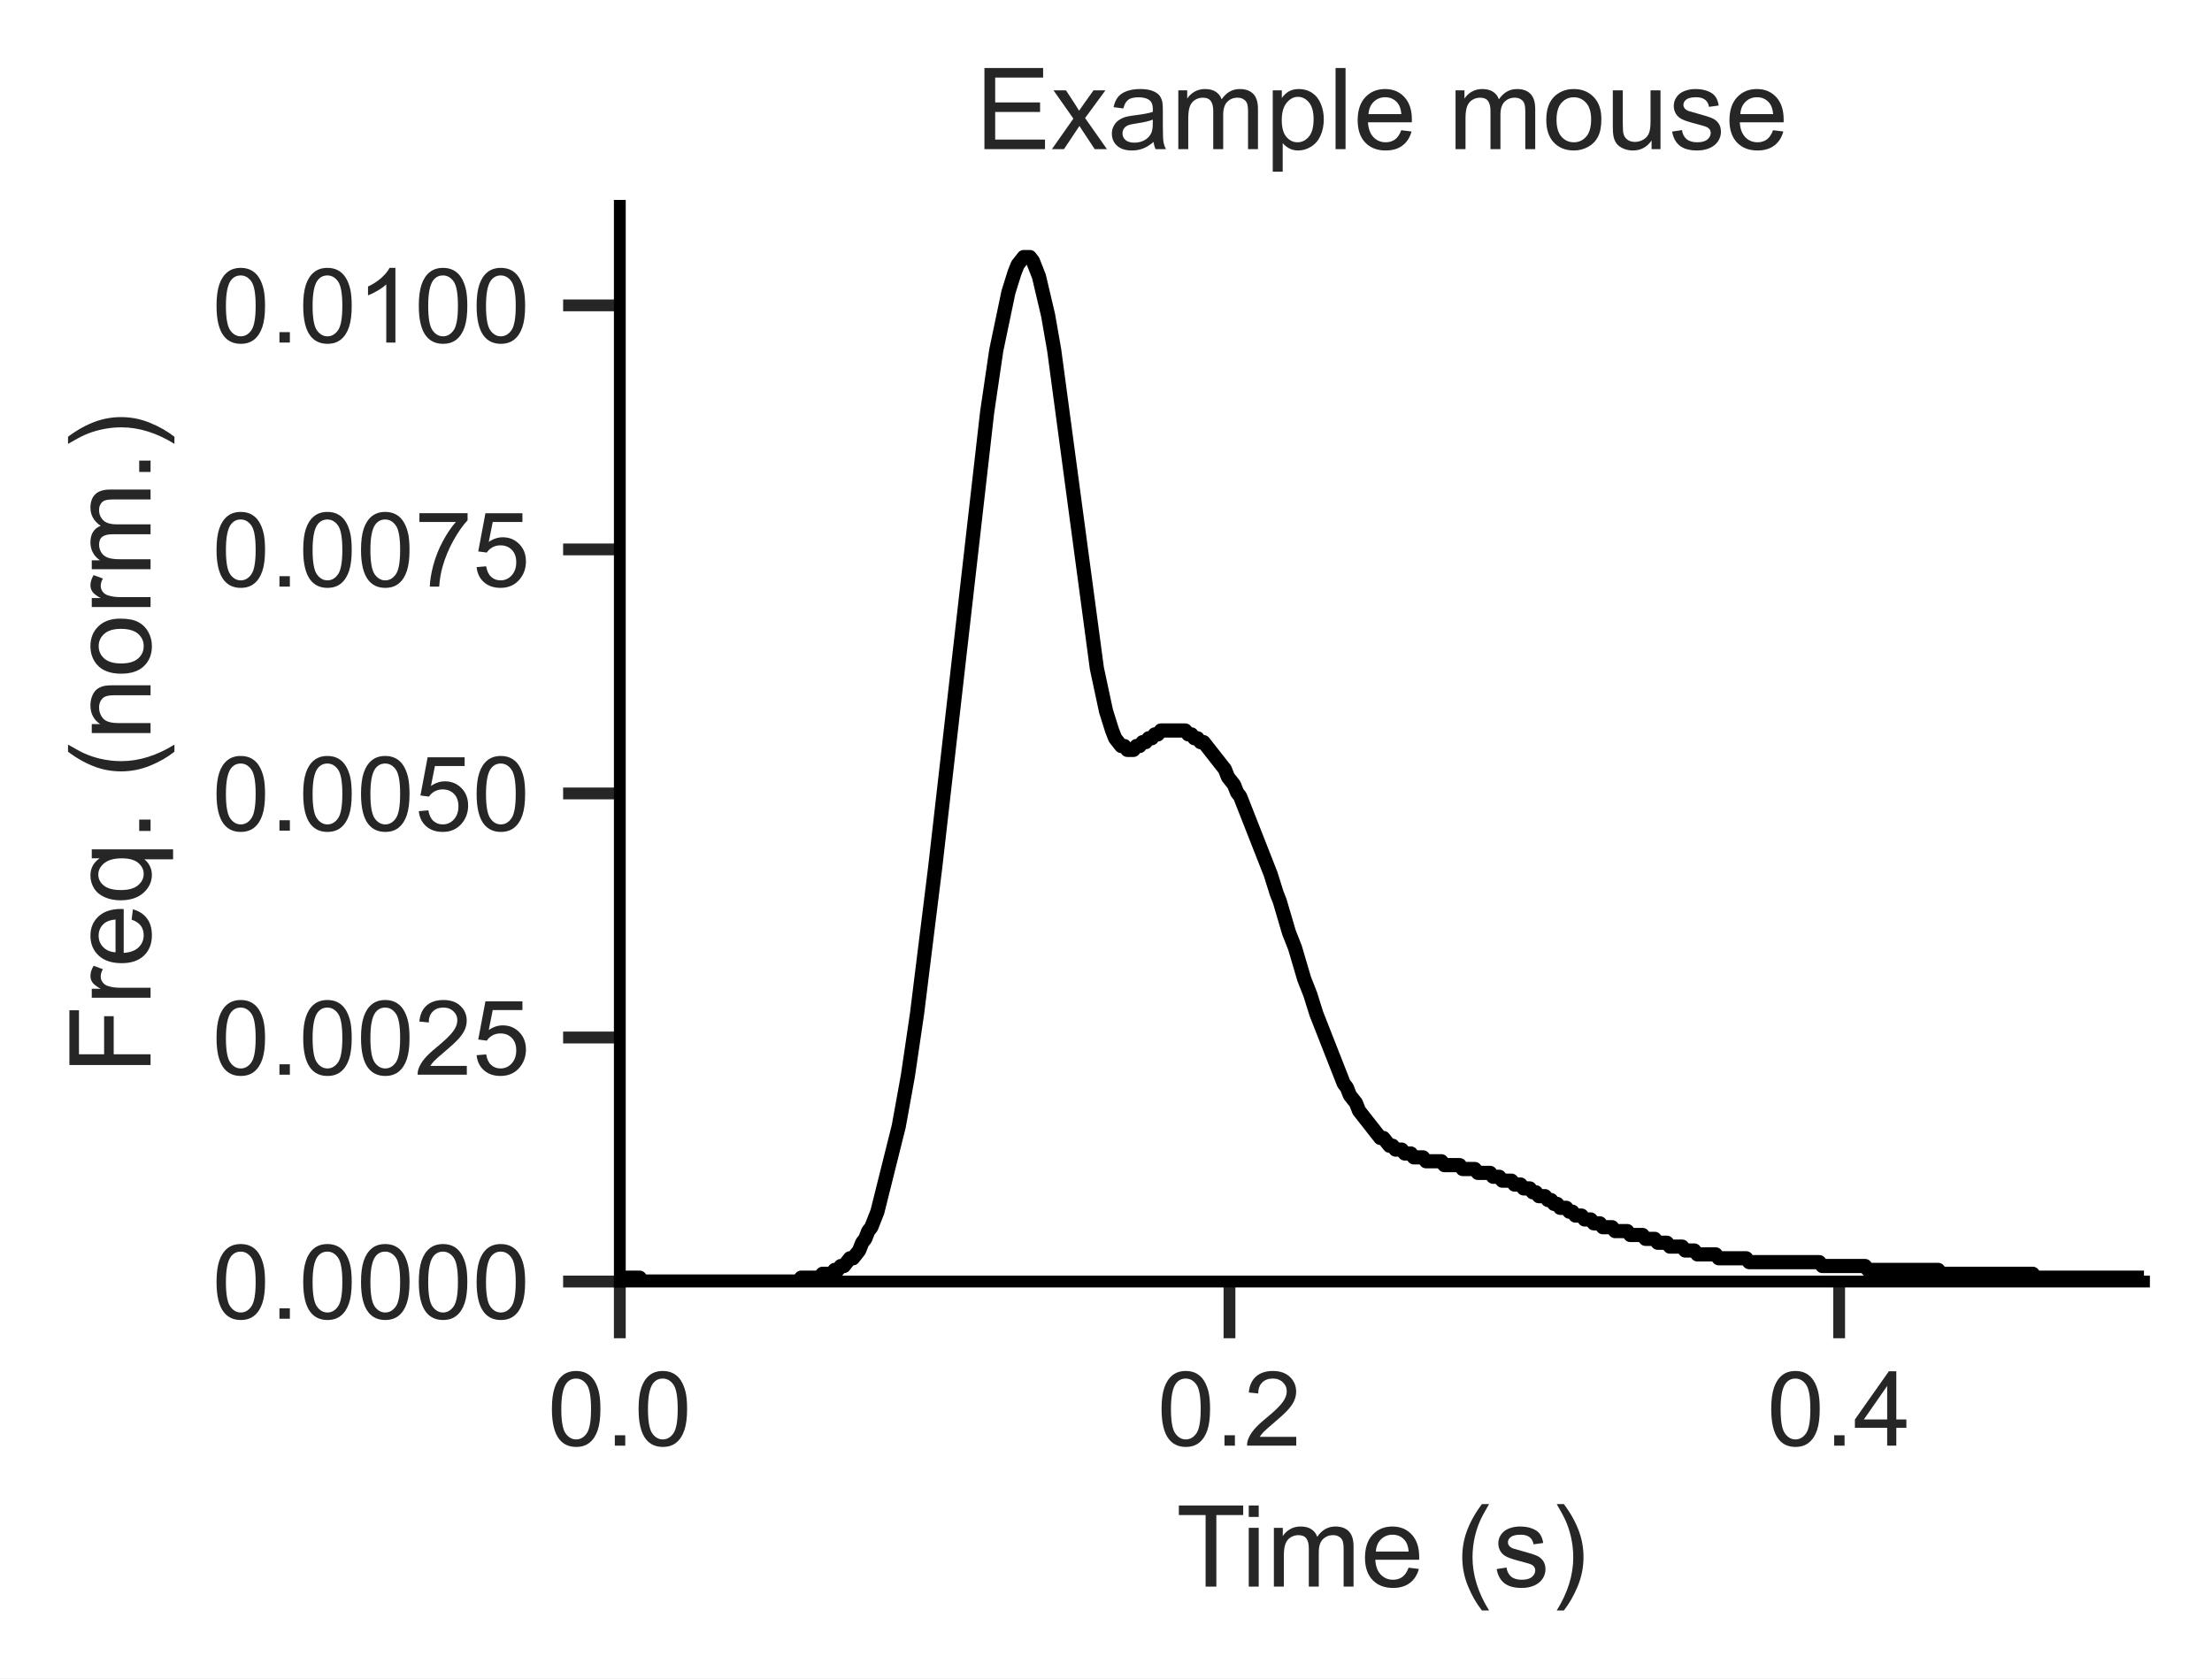
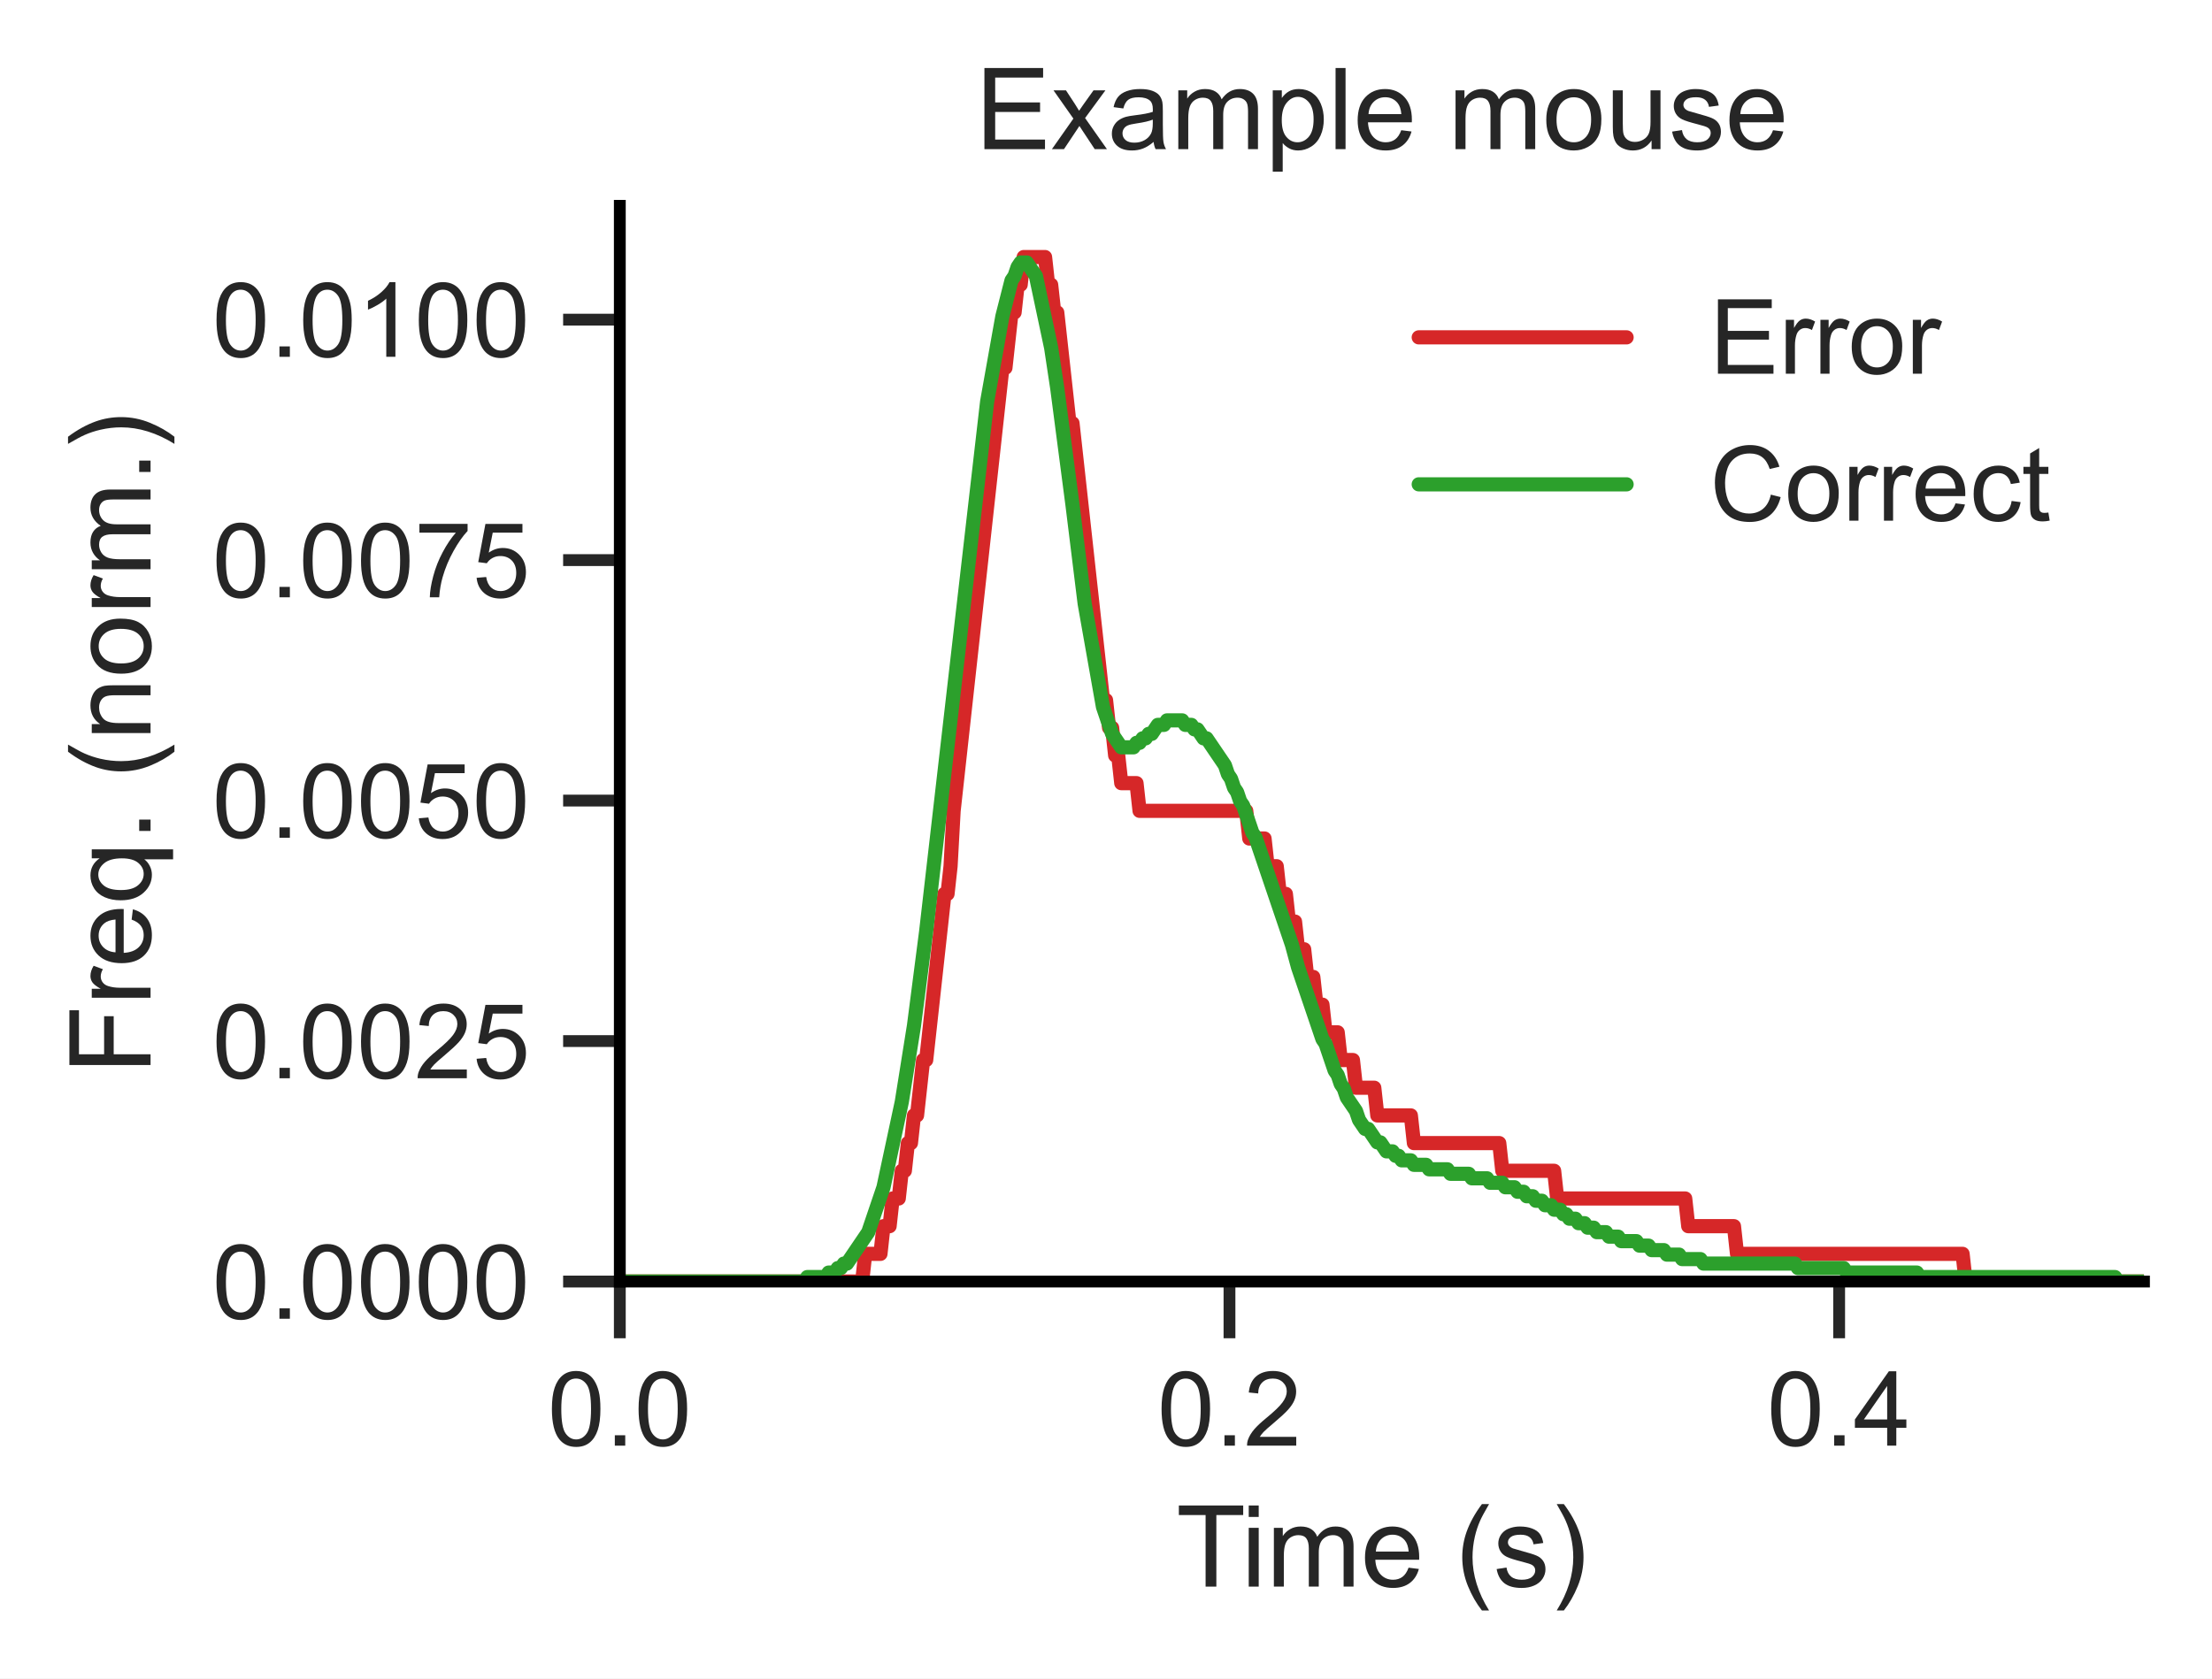
<svg xmlns="http://www.w3.org/2000/svg" xmlns:xlink="http://www.w3.org/1999/xlink" width="234.12pt" height="177.69pt" viewBox="0 0 234.12 177.69" version="1.1">
  <defs>
    <style type="text/css">*{stroke-linejoin: round; stroke-linecap: butt}</style>
  </defs>
  <g id="figure_1">
    <g id="patch_1">
      <path d="M 0 177.69  L 234.12 177.69  L 234.12 0  L 0 0  z " style="fill: #ffffff" />
    </g>
    <g id="axes_1">
      <g id="patch_2">
        <path d="M 65.602 135.668  L 226.92 135.668  L 226.92 21.789  L 65.602 21.789  z " style="fill: #ffffff" />
      </g>
      <g id="matplotlib.axis_1">
        <g id="xtick_1">
          <g id="line2d_1">
            <defs>
-               <path id="me71b44c741" d="M 0 0  L 0 6  " style="stroke: #262626; stroke-width: 1.25" />
-             </defs>
-             <g>
-               <use xlink:href="#me71b44c741" x="65.602" y="135.668" style="fill: #262626; stroke: #262626; stroke-width: 1.25" />
+               <path id="mbe5d8c471b" d="M 0 0  L 0 6  " style="stroke: #262626; stroke-width: 1.25" />
+             </defs>
+             <g>
+               <use xlink:href="#mbe5d8c471b" x="65.602" y="135.668" style="fill: #262626; stroke: #262626; stroke-width: 1.25" />
            </g>
          </g>
          <g id="text_1">
            <g style="fill: #262626" transform="translate(57.95734 153.042) scale(0.11 -0.11)">
              <defs>
                <path id="ArialMT-30" d="M 266 2259  Q 266 3072 433 3567  Q 600 4063 929 4331  Q 1259 4600 1759 4600  Q 2128 4600 2406 4451  Q 2684 4303 2865 4023  Q 3047 3744 3150 3342  Q 3253 2941 3253 2259  Q 3253 1453 3087 958  Q 2922 463 2592 192  Q 2263 -78 1759 -78  Q 1097 -78 719 397  Q 266 969 266 2259  z M 844 2259  Q 844 1131 1108 757  Q 1372 384 1759 384  Q 2147 384 2411 759  Q 2675 1134 2675 2259  Q 2675 3391 2411 3762  Q 2147 4134 1753 4134  Q 1366 4134 1134 3806  Q 844 3388 844 2259  z " transform="scale(0.015625)" />
                <path id="ArialMT-2e" d="M 581 0  L 581 641  L 1222 641  L 1222 0  L 581 0  z " transform="scale(0.015625)" />
              </defs>
              <use xlink:href="#ArialMT-30" />
              <use xlink:href="#ArialMT-2e" transform="translate(55.61523 0)" />
              <use xlink:href="#ArialMT-30" transform="translate(83.39844 0)" />
            </g>
          </g>
        </g>
        <g id="xtick_2">
          <g id="line2d_2">
            <g>
-               <use xlink:href="#me71b44c741" x="130.129" y="135.668" style="fill: #262626; stroke: #262626; stroke-width: 1.25" />
+               <use xlink:href="#mbe5d8c471b" x="130.129" y="135.668" style="fill: #262626; stroke: #262626; stroke-width: 1.25" />
            </g>
          </g>
          <g id="text_2">
            <g style="fill: #262626" transform="translate(122.4842 153.042) scale(0.11 -0.11)">
              <defs>
                <path id="ArialMT-32" d="M 3222 541  L 3222 0  L 194 0  Q 188 203 259 391  Q 375 700 629 1000  Q 884 1300 1366 1694  Q 2113 2306 2375 2664  Q 2638 3022 2638 3341  Q 2638 3675 2398 3904  Q 2159 4134 1775 4134  Q 1369 4134 1125 3890  Q 881 3647 878 3216  L 300 3275  Q 359 3922 746 4261  Q 1134 4600 1788 4600  Q 2447 4600 2831 4234  Q 3216 3869 3216 3328  Q 3216 3053 3103 2787  Q 2991 2522 2730 2228  Q 2469 1934 1863 1422  Q 1356 997 1212 845  Q 1069 694 975 541  L 3222 541  z " transform="scale(0.015625)" />
              </defs>
              <use xlink:href="#ArialMT-30" />
              <use xlink:href="#ArialMT-2e" transform="translate(55.61523 0)" />
              <use xlink:href="#ArialMT-32" transform="translate(83.39844 0)" />
            </g>
          </g>
        </g>
        <g id="xtick_3">
          <g id="line2d_3">
            <g>
-               <use xlink:href="#me71b44c741" x="194.656" y="135.668" style="fill: #262626; stroke: #262626; stroke-width: 1.25" />
+               <use xlink:href="#mbe5d8c471b" x="194.656" y="135.668" style="fill: #262626; stroke: #262626; stroke-width: 1.25" />
            </g>
          </g>
          <g id="text_3">
            <g style="fill: #262626" transform="translate(187.0111 153.042) scale(0.11 -0.11)">
              <defs>
                <path id="ArialMT-34" d="M 2069 0  L 2069 1097  L 81 1097  L 81 1613  L 2172 4581  L 2631 4581  L 2631 1613  L 3250 1613  L 3250 1097  L 2631 1097  L 2631 0  L 2069 0  z M 2069 1613  L 2069 3678  L 634 1613  L 2069 1613  z " transform="scale(0.015625)" />
              </defs>
              <use xlink:href="#ArialMT-30" />
              <use xlink:href="#ArialMT-2e" transform="translate(55.61523 0)" />
              <use xlink:href="#ArialMT-34" transform="translate(83.39844 0)" />
            </g>
          </g>
        </g>
        <g id="text_4">
          <g style="fill: #262626" transform="translate(124.4912 167.9639) scale(0.12 -0.12)">
            <defs>
              <path id="ArialMT-54" d="M 1659 0  L 1659 4041  L 150 4041  L 150 4581  L 3781 4581  L 3781 4041  L 2266 4041  L 2266 0  L 1659 0  z " transform="scale(0.015625)" />
              <path id="ArialMT-69" d="M 425 3934  L 425 4581  L 988 4581  L 988 3934  L 425 3934  z M 425 0  L 425 3319  L 988 3319  L 988 0  L 425 0  z " transform="scale(0.015625)" />
              <path id="ArialMT-6d" d="M 422 0  L 422 3319  L 925 3319  L 925 2853  Q 1081 3097 1340 3245  Q 1600 3394 1931 3394  Q 2300 3394 2536 3241  Q 2772 3088 2869 2813  Q 3263 3394 3894 3394  Q 4388 3394 4653 3120  Q 4919 2847 4919 2278  L 4919 0  L 4359 0  L 4359 2091  Q 4359 2428 4304 2576  Q 4250 2725 4106 2815  Q 3963 2906 3769 2906  Q 3419 2906 3187 2673  Q 2956 2441 2956 1928  L 2956 0  L 2394 0  L 2394 2156  Q 2394 2531 2256 2718  Q 2119 2906 1806 2906  Q 1569 2906 1367 2781  Q 1166 2656 1075 2415  Q 984 2175 984 1722  L 984 0  L 422 0  z " transform="scale(0.015625)" />
              <path id="ArialMT-65" d="M 2694 1069  L 3275 997  Q 3138 488 2766 206  Q 2394 -75 1816 -75  Q 1088 -75 661 373  Q 234 822 234 1631  Q 234 2469 665 2931  Q 1097 3394 1784 3394  Q 2450 3394 2872 2941  Q 3294 2488 3294 1666  Q 3294 1616 3291 1516  L 816 1516  Q 847 969 1125 678  Q 1403 388 1819 388  Q 2128 388 2347 550  Q 2566 713 2694 1069  z M 847 1978  L 2700 1978  Q 2663 2397 2488 2606  Q 2219 2931 1791 2931  Q 1403 2931 1139 2672  Q 875 2413 847 1978  z " transform="scale(0.015625)" />
              <path id="ArialMT-20" transform="scale(0.015625)" />
              <path id="ArialMT-28" d="M 1497 -1347  Q 1031 -759 709 28  Q 388 816 388 1659  Q 388 2403 628 3084  Q 909 3875 1497 4659  L 1900 4659  Q 1522 4009 1400 3731  Q 1209 3300 1100 2831  Q 966 2247 966 1656  Q 966 153 1900 -1347  L 1497 -1347  z " transform="scale(0.015625)" />
              <path id="ArialMT-73" d="M 197 991  L 753 1078  Q 800 744 1014 566  Q 1228 388 1613 388  Q 2000 388 2187 545  Q 2375 703 2375 916  Q 2375 1106 2209 1216  Q 2094 1291 1634 1406  Q 1016 1563 777 1677  Q 538 1791 414 1992  Q 291 2194 291 2438  Q 291 2659 392 2848  Q 494 3038 669 3163  Q 800 3259 1026 3326  Q 1253 3394 1513 3394  Q 1903 3394 2198 3281  Q 2494 3169 2634 2976  Q 2775 2784 2828 2463  L 2278 2388  Q 2241 2644 2061 2787  Q 1881 2931 1553 2931  Q 1166 2931 1000 2803  Q 834 2675 834 2503  Q 834 2394 903 2306  Q 972 2216 1119 2156  Q 1203 2125 1616 2013  Q 2213 1853 2448 1751  Q 2684 1650 2818 1456  Q 2953 1263 2953 975  Q 2953 694 2789 445  Q 2625 197 2315 61  Q 2006 -75 1616 -75  Q 969 -75 630 194  Q 291 463 197 991  z " transform="scale(0.015625)" />
              <path id="ArialMT-29" d="M 791 -1347  L 388 -1347  Q 1322 153 1322 1656  Q 1322 2244 1188 2822  Q 1081 3291 891 3722  Q 769 4003 388 4659  L 791 4659  Q 1378 3875 1659 3084  Q 1900 2403 1900 1659  Q 1900 816 1576 28  Q 1253 -759 791 -1347  z " transform="scale(0.015625)" />
            </defs>
            <use xlink:href="#ArialMT-54" />
            <use xlink:href="#ArialMT-69" transform="translate(57.33398 0)" />
            <use xlink:href="#ArialMT-6d" transform="translate(79.55078 0)" />
            <use xlink:href="#ArialMT-65" transform="translate(162.8516 0)" />
            <use xlink:href="#ArialMT-20" transform="translate(218.4668 0)" />
            <use xlink:href="#ArialMT-28" transform="translate(246.25 0)" />
            <use xlink:href="#ArialMT-73" transform="translate(279.5508 0)" />
            <use xlink:href="#ArialMT-29" transform="translate(329.5508 0)" />
          </g>
        </g>
      </g>
      <g id="matplotlib.axis_2">
        <g id="ytick_1">
          <g id="line2d_4">
            <defs>
-               <path id="m2750d79ba4" d="M 0 0  L -6 0  " style="stroke: #262626; stroke-width: 1.25" />
-             </defs>
-             <g>
-               <use xlink:href="#m2750d79ba4" x="65.602" y="135.668" style="fill: #262626; stroke: #262626; stroke-width: 1.25" />
+               <path id="ma2bdde305d" d="M 0 0  L -6 0  " style="stroke: #262626; stroke-width: 1.25" />
+             </defs>
+             <g>
+               <use xlink:href="#ma2bdde305d" x="65.602" y="135.668" style="fill: #262626; stroke: #262626; stroke-width: 1.25" />
            </g>
          </g>
          <g id="text_5">
            <g style="fill: #262626" transform="translate(22.46125 139.6052) scale(0.11 -0.11)">
              <use xlink:href="#ArialMT-30" />
              <use xlink:href="#ArialMT-2e" transform="translate(55.61523 0)" />
              <use xlink:href="#ArialMT-30" transform="translate(83.39844 0)" />
              <use xlink:href="#ArialMT-30" transform="translate(139.0137 0)" />
              <use xlink:href="#ArialMT-30" transform="translate(194.6289 0)" />
              <use xlink:href="#ArialMT-30" transform="translate(250.2441 0)" />
            </g>
          </g>
        </g>
        <g id="ytick_2">
          <g id="line2d_5">
            <g>
-               <use xlink:href="#m2750d79ba4" x="65.602" y="109.833" style="fill: #262626; stroke: #262626; stroke-width: 1.25" />
+               <use xlink:href="#ma2bdde305d" x="65.602" y="110.211" style="fill: #262626; stroke: #262626; stroke-width: 1.25" />
            </g>
          </g>
          <g id="text_6">
-             <g style="fill: #262626" transform="translate(22.46125 113.7698) scale(0.11 -0.11)">
+             <g style="fill: #262626" transform="translate(22.46125 114.1473) scale(0.11 -0.11)">
              <defs>
                <path id="ArialMT-35" d="M 266 1200  L 856 1250  Q 922 819 1161 601  Q 1400 384 1738 384  Q 2144 384 2425 690  Q 2706 997 2706 1503  Q 2706 1984 2436 2262  Q 2166 2541 1728 2541  Q 1456 2541 1237 2417  Q 1019 2294 894 2097  L 366 2166  L 809 4519  L 3088 4519  L 3088 3981  L 1259 3981  L 1013 2750  Q 1425 3038 1878 3038  Q 2478 3038 2890 2622  Q 3303 2206 3303 1553  Q 3303 931 2941 478  Q 2500 -78 1738 -78  Q 1113 -78 717 272  Q 322 622 266 1200  z " transform="scale(0.015625)" />
              </defs>
              <use xlink:href="#ArialMT-30" />
              <use xlink:href="#ArialMT-2e" transform="translate(55.61523 0)" />
              <use xlink:href="#ArialMT-30" transform="translate(83.39844 0)" />
              <use xlink:href="#ArialMT-30" transform="translate(139.0137 0)" />
              <use xlink:href="#ArialMT-32" transform="translate(194.6289 0)" />
              <use xlink:href="#ArialMT-35" transform="translate(250.2441 0)" />
            </g>
          </g>
        </g>
        <g id="ytick_3">
          <g id="line2d_6">
            <g>
-               <use xlink:href="#m2750d79ba4" x="65.602" y="83.998" style="fill: #262626; stroke: #262626; stroke-width: 1.25" />
+               <use xlink:href="#ma2bdde305d" x="65.602" y="84.753" style="fill: #262626; stroke: #262626; stroke-width: 1.25" />
            </g>
          </g>
          <g id="text_7">
-             <g style="fill: #262626" transform="translate(22.46125 87.93445) scale(0.11 -0.11)">
+             <g style="fill: #262626" transform="translate(22.46125 88.68942) scale(0.11 -0.11)">
              <use xlink:href="#ArialMT-30" />
              <use xlink:href="#ArialMT-2e" transform="translate(55.61523 0)" />
              <use xlink:href="#ArialMT-30" transform="translate(83.39844 0)" />
              <use xlink:href="#ArialMT-30" transform="translate(139.0137 0)" />
              <use xlink:href="#ArialMT-35" transform="translate(194.6289 0)" />
              <use xlink:href="#ArialMT-30" transform="translate(250.2441 0)" />
            </g>
          </g>
        </g>
        <g id="ytick_4">
          <g id="line2d_7">
            <g>
-               <use xlink:href="#m2750d79ba4" x="65.602" y="58.162" style="fill: #262626; stroke: #262626; stroke-width: 1.25" />
+               <use xlink:href="#ma2bdde305d" x="65.602" y="59.295" style="fill: #262626; stroke: #262626; stroke-width: 1.25" />
            </g>
          </g>
          <g id="text_8">
-             <g style="fill: #262626" transform="translate(22.46125 62.09907) scale(0.11 -0.11)">
+             <g style="fill: #262626" transform="translate(22.46125 63.23151) scale(0.11 -0.11)">
              <defs>
                <path id="ArialMT-37" d="M 303 3981  L 303 4522  L 3269 4522  L 3269 4084  Q 2831 3619 2401 2847  Q 1972 2075 1738 1259  Q 1569 684 1522 0  L 944 0  Q 953 541 1156 1306  Q 1359 2072 1739 2783  Q 2119 3494 2547 3981  L 303 3981  z " transform="scale(0.015625)" />
              </defs>
              <use xlink:href="#ArialMT-30" />
              <use xlink:href="#ArialMT-2e" transform="translate(55.61523 0)" />
              <use xlink:href="#ArialMT-30" transform="translate(83.39844 0)" />
              <use xlink:href="#ArialMT-30" transform="translate(139.0137 0)" />
              <use xlink:href="#ArialMT-37" transform="translate(194.6289 0)" />
              <use xlink:href="#ArialMT-35" transform="translate(250.2441 0)" />
            </g>
          </g>
        </g>
        <g id="ytick_5">
          <g id="line2d_8">
            <g>
-               <use xlink:href="#m2750d79ba4" x="65.602" y="32.327" style="fill: #262626; stroke: #262626; stroke-width: 1.25" />
+               <use xlink:href="#ma2bdde305d" x="65.602" y="33.837" style="fill: #262626; stroke: #262626; stroke-width: 1.25" />
            </g>
          </g>
          <g id="text_9">
-             <g style="fill: #262626" transform="translate(22.46125 36.26368) scale(0.11 -0.11)">
+             <g style="fill: #262626" transform="translate(22.46125 37.77361) scale(0.11 -0.11)">
              <defs>
                <path id="ArialMT-31" d="M 2384 0  L 1822 0  L 1822 3584  Q 1619 3391 1289 3197  Q 959 3003 697 2906  L 697 3450  Q 1169 3672 1522 3987  Q 1875 4303 2022 4600  L 2384 4600  L 2384 0  z " transform="scale(0.015625)" />
              </defs>
              <use xlink:href="#ArialMT-30" />
              <use xlink:href="#ArialMT-2e" transform="translate(55.61523 0)" />
              <use xlink:href="#ArialMT-30" transform="translate(83.39844 0)" />
              <use xlink:href="#ArialMT-31" transform="translate(139.0137 0)" />
              <use xlink:href="#ArialMT-30" transform="translate(194.6289 0)" />
              <use xlink:href="#ArialMT-30" transform="translate(250.2441 0)" />
            </g>
          </g>
        </g>
        <g id="text_10">
          <g style="fill: #262626" transform="translate(15.93562 113.7295) rotate(-90) scale(0.12 -0.12)">
            <defs>
              <path id="ArialMT-46" d="M 525 0  L 525 4581  L 3616 4581  L 3616 4041  L 1131 4041  L 1131 2622  L 3281 2622  L 3281 2081  L 1131 2081  L 1131 0  L 525 0  z " transform="scale(0.015625)" />
              <path id="ArialMT-72" d="M 416 0  L 416 3319  L 922 3319  L 922 2816  Q 1116 3169 1280 3281  Q 1444 3394 1641 3394  Q 1925 3394 2219 3213  L 2025 2691  Q 1819 2813 1613 2813  Q 1428 2813 1281 2702  Q 1134 2591 1072 2394  Q 978 2094 978 1738  L 978 0  L 416 0  z " transform="scale(0.015625)" />
              <path id="ArialMT-71" d="M 2538 -1272  L 2538 353  Q 2406 169 2170 47  Q 1934 -75 1669 -75  Q 1078 -75 651 397  Q 225 869 225 1691  Q 225 2191 398 2587  Q 572 2984 901 3189  Q 1231 3394 1625 3394  Q 2241 3394 2594 2875  L 2594 3319  L 3100 3319  L 3100 -1272  L 2538 -1272  z M 803 1669  Q 803 1028 1072 708  Q 1341 388 1716 388  Q 2075 388 2334 692  Q 2594 997 2594 1619  Q 2594 2281 2320 2615  Q 2047 2950 1678 2950  Q 1313 2950 1058 2639  Q 803 2328 803 1669  z " transform="scale(0.015625)" />
              <path id="ArialMT-6e" d="M 422 0  L 422 3319  L 928 3319  L 928 2847  Q 1294 3394 1984 3394  Q 2284 3394 2536 3286  Q 2788 3178 2913 3003  Q 3038 2828 3088 2588  Q 3119 2431 3119 2041  L 3119 0  L 2556 0  L 2556 2019  Q 2556 2363 2490 2533  Q 2425 2703 2258 2804  Q 2091 2906 1866 2906  Q 1506 2906 1245 2678  Q 984 2450 984 1813  L 984 0  L 422 0  z " transform="scale(0.015625)" />
              <path id="ArialMT-6f" d="M 213 1659  Q 213 2581 725 3025  Q 1153 3394 1769 3394  Q 2453 3394 2887 2945  Q 3322 2497 3322 1706  Q 3322 1066 3130 698  Q 2938 331 2570 128  Q 2203 -75 1769 -75  Q 1072 -75 642 372  Q 213 819 213 1659  z M 791 1659  Q 791 1022 1069 705  Q 1347 388 1769 388  Q 2188 388 2466 706  Q 2744 1025 2744 1678  Q 2744 2294 2464 2611  Q 2184 2928 1769 2928  Q 1347 2928 1069 2612  Q 791 2297 791 1659  z " transform="scale(0.015625)" />
            </defs>
            <use xlink:href="#ArialMT-46" />
            <use xlink:href="#ArialMT-72" transform="translate(61.08398 0)" />
            <use xlink:href="#ArialMT-65" transform="translate(94.38477 0)" />
            <use xlink:href="#ArialMT-71" transform="translate(150 0)" />
            <use xlink:href="#ArialMT-2e" transform="translate(205.6152 0)" />
            <use xlink:href="#ArialMT-20" transform="translate(233.3984 0)" />
            <use xlink:href="#ArialMT-28" transform="translate(261.1816 0)" />
            <use xlink:href="#ArialMT-6e" transform="translate(294.4824 0)" />
            <use xlink:href="#ArialMT-6f" transform="translate(350.0977 0)" />
            <use xlink:href="#ArialMT-72" transform="translate(405.7129 0)" />
            <use xlink:href="#ArialMT-6d" transform="translate(439.0137 0)" />
            <use xlink:href="#ArialMT-2e" transform="translate(522.3145 0)" />
            <use xlink:href="#ArialMT-29" transform="translate(550.0977 0)" />
          </g>
        </g>
      </g>
      <g id="line2d_9">
-         <path d="M 65.764 135.258  L 67.699 135.258  L 68.022 135.668  L 84.476 135.668  L 84.799 135.258  L 86.735 135.258  L 87.058 134.847  L 88.025 134.847  L 88.348 134.436  L 88.671 134.436  L 88.993 134.025  L 89.316 134.025  L 89.961 133.204  L 90.284 133.204  L 90.929 132.382  L 91.252 131.56  L 91.574 131.149  L 91.897 130.328  L 92.22 129.917  L 92.865 128.274  L 95.123 119.236  L 96.091 113.895  L 97.059 107.322  L 98.995 91.711  L 104.48 43.645  L 105.448 37.072  L 106.738 30.91  L 107.383 28.855  L 107.706 28.034  L 108.351 27.212  L 108.997 27.212  L 109.319 27.623  L 109.965 29.266  L 110.932 33.374  L 111.578 37.072  L 116.095 70.759  L 117.063 75.278  L 117.708 77.332  L 118.03 78.154  L 118.676 78.975  L 118.998 78.975  L 119.321 79.386  L 119.966 79.386  L 120.289 78.975  L 120.612 78.975  L 120.934 78.565  L 121.257 78.565  L 121.579 78.154  L 121.902 78.154  L 122.225 77.743  L 122.547 77.743  L 122.87 77.332  L 125.451 77.332  L 125.774 77.743  L 126.096 77.743  L 126.419 78.154  L 126.742 78.154  L 127.064 78.565  L 127.387 78.565  L 129.645 81.44  L 129.968 82.262  L 130.613 83.084  L 130.936 83.905  L 131.258 84.316  L 134.485 92.532  L 135.13 94.587  L 135.453 95.408  L 136.421 98.695  L 137.066 100.338  L 138.034 103.625  L 138.679 105.268  L 139.324 107.322  L 142.228 114.717  L 142.551 115.127  L 142.873 115.949  L 143.519 116.771  L 143.841 117.592  L 146.1 120.468  L 146.422 120.468  L 147.068 121.29  L 147.39 121.29  L 147.713 121.701  L 148.358 121.701  L 148.681 122.111  L 149.326 122.111  L 149.649 122.522  L 150.616 122.522  L 150.939 122.933  L 152.552 122.933  L 152.875 123.344  L 154.488 123.344  L 154.811 123.755  L 156.101 123.755  L 156.424 124.165  L 157.714 124.165  L 158.037 124.576  L 158.682 124.576  L 159.005 124.987  L 159.973 124.987  L 160.296 125.398  L 160.941 125.398  L 161.263 125.809  L 161.909 125.809  L 162.231 126.22  L 162.554 126.22  L 162.877 126.63  L 163.522 126.63  L 163.845 127.041  L 164.167 127.041  L 164.49 127.452  L 164.812 127.452  L 165.135 127.863  L 165.78 127.863  L 166.103 128.274  L 166.426 128.274  L 166.748 128.685  L 167.393 128.685  L 167.716 129.095  L 168.361 129.095  L 168.684 129.506  L 169.329 129.506  L 169.652 129.917  L 170.62 129.917  L 170.942 130.328  L 172.233 130.328  L 172.556 130.739  L 173.846 130.739  L 174.169 131.149  L 175.137 131.149  L 175.459 131.56  L 176.427 131.56  L 176.75 131.971  L 178.04 131.971  L 178.363 132.382  L 179.331 132.382  L 179.654 132.793  L 181.589 132.793  L 181.912 133.204  L 184.816 133.204  L 185.138 133.614  L 192.559 133.614  L 192.882 134.025  L 197.398 134.025  L 197.721 134.436  L 205.142 134.436  L 205.464 134.847  L 215.143 134.847  L 215.466 135.258  L 235.12 135.258  L 235.12 135.258  " clip-path="url(#p0da99338bb)" style="fill: none; stroke: #000000; stroke-width: 1.5; stroke-linecap: round" />
+         <path d="M 65.764 135.668  L 91.252 135.668  L 91.574 132.737  L 93.188 132.737  L 93.51 129.806  L 94.155 129.806  L 94.478 126.875  L 95.123 126.875  L 95.446 123.943  L 95.769 123.943  L 96.091 121.012  L 96.414 121.012  L 96.737 118.081  L 97.059 118.081  L 97.704 112.218  L 98.027 112.218  L 99.963 94.631  L 100.286 94.631  L 100.608 91.7  L 100.931 85.837  L 106.093 38.937  L 106.416 38.937  L 107.061 33.075  L 107.383 33.075  L 107.706 30.143  L 108.029 30.143  L 108.351 27.212  L 110.61 27.212  L 110.932 30.143  L 111.255 30.143  L 111.578 33.075  L 111.9 33.075  L 113.191 44.8  L 113.514 44.8  L 116.74 74.112  L 117.063 74.112  L 117.385 77.043  L 117.708 77.043  L 118.03 79.975  L 118.353 79.975  L 118.676 82.906  L 120.289 82.906  L 120.612 85.837  L 131.904 85.837  L 132.226 88.768  L 133.84 88.768  L 134.162 91.7  L 135.13 91.7  L 135.453 94.631  L 136.098 94.631  L 136.421 97.562  L 137.066 97.562  L 137.388 100.493  L 138.034 100.493  L 138.356 103.425  L 139.002 103.425  L 139.324 106.356  L 139.97 106.356  L 140.292 109.287  L 141.583 109.287  L 141.905 112.218  L 143.196 112.218  L 143.519 115.15  L 145.454 115.15  L 145.777 118.081  L 149.326 118.081  L 149.649 121.012  L 158.682 121.012  L 159.005 123.943  L 164.49 123.943  L 164.812 126.875  L 178.363 126.875  L 178.686 129.806  L 183.525 129.806  L 183.848 132.737  L 207.723 132.737  L 208.045 135.668  L 235.12 135.668  L 235.12 135.668  " clip-path="url(#p6f3feea222)" style="fill: none; stroke: #d62728; stroke-width: 1.5; stroke-linecap: round" />
+       </g>
+       <g id="line2d_10">
+         <path d="M 65.764 135.668  L 85.122 135.668  L 85.444 135.193  L 87.38 135.193  L 87.703 134.718  L 88.348 134.718  L 88.671 134.243  L 88.993 134.243  L 89.316 133.767  L 89.639 133.767  L 91.897 130.441  L 93.51 125.688  L 95.446 116.658  L 96.737 108.579  L 98.027 98.599  L 104.48 42.52  L 106.093 33.49  L 107.061 29.688  L 107.383 29.213  L 107.706 28.262  L 108.029 27.787  L 108.674 27.787  L 109.642 29.213  L 111.255 36.817  L 111.9 41.094  L 113.514 53.45  L 114.804 63.906  L 116.74 74.837  L 117.708 77.688  L 118.676 79.114  L 119.966 79.114  L 120.289 78.639  L 120.612 78.639  L 120.934 78.163  L 121.257 78.163  L 121.579 77.688  L 121.902 77.688  L 122.547 76.738  L 123.193 76.738  L 123.515 76.262  L 125.128 76.262  L 125.451 76.738  L 126.096 76.738  L 126.419 77.213  L 126.742 77.213  L 127.387 78.163  L 127.709 78.163  L 129.645 81.015  L 129.968 81.965  L 130.291 82.441  L 130.613 83.391  L 130.936 83.866  L 131.258 84.817  L 131.581 85.292  L 132.549 88.144  L 132.872 88.619  L 136.743 100.025  L 137.388 102.401  L 139.97 110.005  L 140.292 110.48  L 141.26 113.332  L 141.583 113.807  L 141.905 114.757  L 142.228 115.233  L 142.551 116.183  L 143.519 117.609  L 143.841 118.559  L 144.486 119.51  L 144.809 119.51  L 145.777 120.936  L 146.1 120.936  L 146.745 121.886  L 147.39 121.886  L 147.713 122.361  L 148.035 122.361  L 148.358 122.837  L 149.326 122.837  L 149.649 123.312  L 150.939 123.312  L 151.262 123.787  L 153.198 123.787  L 153.52 124.262  L 155.456 124.262  L 155.779 124.738  L 157.392 124.738  L 157.714 125.213  L 159.005 125.213  L 159.328 125.688  L 160.296 125.688  L 160.618 126.163  L 161.263 126.163  L 161.586 126.639  L 162.231 126.639  L 162.554 127.114  L 163.199 127.114  L 163.522 127.589  L 164.167 127.589  L 164.49 128.064  L 165.135 128.064  L 165.458 128.54  L 165.78 128.54  L 166.103 129.015  L 166.748 129.015  L 167.071 129.49  L 167.716 129.49  L 168.039 129.965  L 168.684 129.965  L 169.007 130.441  L 169.975 130.441  L 170.297 130.916  L 171.265 130.916  L 171.588 131.391  L 173.201 131.391  L 173.524 131.866  L 174.491 131.866  L 174.814 132.342  L 176.105 132.342  L 176.427 132.817  L 177.718 132.817  L 178.04 133.292  L 179.976 133.292  L 180.299 133.767  L 189.978 133.767  L 190.301 134.243  L 195.14 134.243  L 195.463 134.718  L 202.883 134.718  L 203.206 135.193  L 223.854 135.193  L 224.177 135.668  L 235.12 135.668  L 235.12 135.668  " clip-path="url(#p6f3feea222)" style="fill: none; stroke: #2ca02c; stroke-width: 1.5; stroke-linecap: round" />
      </g>
      <g id="patch_3">
        <path d="M 65.602 135.668  L 65.602 21.789  " style="fill: none; stroke: #000000; stroke-width: 1.25; stroke-linejoin: miter; stroke-linecap: square" />
      </g>
      <g id="patch_4">
        <path d="M 65.602 135.668  L 226.92 135.668  " style="fill: none; stroke: #000000; stroke-width: 1.25; stroke-linejoin: miter; stroke-linecap: square" />
      </g>
      <g id="text_11">
        <g style="fill: #262626" transform="translate(103.2437 15.78937) scale(0.12 -0.12)">
          <defs>
            <path id="ArialMT-45" d="M 506 0  L 506 4581  L 3819 4581  L 3819 4041  L 1113 4041  L 1113 2638  L 3647 2638  L 3647 2100  L 1113 2100  L 1113 541  L 3925 541  L 3925 0  L 506 0  z " transform="scale(0.015625)" />
            <path id="ArialMT-78" d="M 47 0  L 1259 1725  L 138 3319  L 841 3319  L 1350 2541  Q 1494 2319 1581 2169  Q 1719 2375 1834 2534  L 2394 3319  L 3066 3319  L 1919 1756  L 3153 0  L 2463 0  L 1781 1031  L 1600 1309  L 728 0  L 47 0  z " transform="scale(0.015625)" />
            <path id="ArialMT-61" d="M 2588 409  Q 2275 144 1986 34  Q 1697 -75 1366 -75  Q 819 -75 525 192  Q 231 459 231 875  Q 231 1119 342 1320  Q 453 1522 633 1644  Q 813 1766 1038 1828  Q 1203 1872 1538 1913  Q 2219 1994 2541 2106  Q 2544 2222 2544 2253  Q 2544 2597 2384 2738  Q 2169 2928 1744 2928  Q 1347 2928 1158 2789  Q 969 2650 878 2297  L 328 2372  Q 403 2725 575 2942  Q 747 3159 1072 3276  Q 1397 3394 1825 3394  Q 2250 3394 2515 3294  Q 2781 3194 2906 3042  Q 3031 2891 3081 2659  Q 3109 2516 3109 2141  L 3109 1391  Q 3109 606 3145 398  Q 3181 191 3288 0  L 2700 0  Q 2613 175 2588 409  z M 2541 1666  Q 2234 1541 1622 1453  Q 1275 1403 1131 1340  Q 988 1278 909 1158  Q 831 1038 831 891  Q 831 666 1001 516  Q 1172 366 1500 366  Q 1825 366 2078 508  Q 2331 650 2450 897  Q 2541 1088 2541 1459  L 2541 1666  z " transform="scale(0.015625)" />
            <path id="ArialMT-70" d="M 422 -1272  L 422 3319  L 934 3319  L 934 2888  Q 1116 3141 1344 3267  Q 1572 3394 1897 3394  Q 2322 3394 2647 3175  Q 2972 2956 3137 2557  Q 3303 2159 3303 1684  Q 3303 1175 3120 767  Q 2938 359 2589 142  Q 2241 -75 1856 -75  Q 1575 -75 1351 44  Q 1128 163 984 344  L 984 -1272  L 422 -1272  z M 931 1641  Q 931 1000 1190 694  Q 1450 388 1819 388  Q 2194 388 2461 705  Q 2728 1022 2728 1688  Q 2728 2322 2467 2637  Q 2206 2953 1844 2953  Q 1484 2953 1207 2617  Q 931 2281 931 1641  z " transform="scale(0.015625)" />
            <path id="ArialMT-6c" d="M 409 0  L 409 4581  L 972 4581  L 972 0  L 409 0  z " transform="scale(0.015625)" />
            <path id="ArialMT-75" d="M 2597 0  L 2597 488  Q 2209 -75 1544 -75  Q 1250 -75 995 37  Q 741 150 617 320  Q 494 491 444 738  Q 409 903 409 1263  L 409 3319  L 972 3319  L 972 1478  Q 972 1038 1006 884  Q 1059 663 1231 536  Q 1403 409 1656 409  Q 1909 409 2131 539  Q 2353 669 2445 892  Q 2538 1116 2538 1541  L 2538 3319  L 3100 3319  L 3100 0  L 2597 0  z " transform="scale(0.015625)" />
          </defs>
          <use xlink:href="#ArialMT-45" />
          <use xlink:href="#ArialMT-78" transform="translate(66.69922 0)" />
          <use xlink:href="#ArialMT-61" transform="translate(116.6992 0)" />
          <use xlink:href="#ArialMT-6d" transform="translate(172.3145 0)" />
          <use xlink:href="#ArialMT-70" transform="translate(255.6152 0)" />
          <use xlink:href="#ArialMT-6c" transform="translate(311.2305 0)" />
          <use xlink:href="#ArialMT-65" transform="translate(333.4473 0)" />
          <use xlink:href="#ArialMT-20" transform="translate(389.0625 0)" />
          <use xlink:href="#ArialMT-6d" transform="translate(416.8457 0)" />
          <use xlink:href="#ArialMT-6f" transform="translate(500.1465 0)" />
          <use xlink:href="#ArialMT-75" transform="translate(555.7617 0)" />
          <use xlink:href="#ArialMT-73" transform="translate(611.377 0)" />
          <use xlink:href="#ArialMT-65" transform="translate(661.377 0)" />
        </g>
      </g>
+       <g id="legend_1">
+         <g id="line2d_11">
+           <path d="M 150.16 35.713  L 161.16 35.713  L 172.16 35.713  " style="fill: none; stroke: #d62728; stroke-width: 1.5; stroke-linecap: round" />
+         </g>
+         <g id="text_12">
+           <g style="fill: #262626" transform="translate(180.9601 39.56297) scale(0.11 -0.11)">
+             <use xlink:href="#ArialMT-45" />
+             <use xlink:href="#ArialMT-72" transform="translate(66.69922 0)" />
+             <use xlink:href="#ArialMT-72" transform="translate(100 0)" />
+             <use xlink:href="#ArialMT-6f" transform="translate(133.3008 0)" />
+             <use xlink:href="#ArialMT-72" transform="translate(188.916 0)" />
+           </g>
+         </g>
+         <g id="line2d_12">
+           <path d="M 150.16 51.273  L 161.16 51.273  L 172.16 51.273  " style="fill: none; stroke: #2ca02c; stroke-width: 1.5; stroke-linecap: round" />
+         </g>
+         <g id="text_13">
+           <g style="fill: #262626" transform="translate(180.9601 55.12281) scale(0.11 -0.11)">
+             <defs>
+               <path id="ArialMT-43" d="M 3763 1606  L 4369 1453  Q 4178 706 3683 314  Q 3188 -78 2472 -78  Q 1731 -78 1267 223  Q 803 525 561 1097  Q 319 1669 319 2325  Q 319 3041 592 3573  Q 866 4106 1370 4382  Q 1875 4659 2481 4659  Q 3169 4659 3637 4309  Q 4106 3959 4291 3325  L 3694 3184  Q 3534 3684 3231 3912  Q 2928 4141 2469 4141  Q 1941 4141 1586 3887  Q 1231 3634 1087 3207  Q 944 2781 944 2328  Q 944 1744 1114 1308  Q 1284 872 1643 656  Q 2003 441 2422 441  Q 2931 441 3284 734  Q 3638 1028 3763 1606  z " transform="scale(0.015625)" />
+               <path id="ArialMT-63" d="M 2588 1216  L 3141 1144  Q 3050 572 2676 248  Q 2303 -75 1759 -75  Q 1078 -75 664 370  Q 250 816 250 1647  Q 250 2184 428 2587  Q 606 2991 970 3192  Q 1334 3394 1763 3394  Q 2303 3394 2647 3120  Q 2991 2847 3088 2344  L 2541 2259  Q 2463 2594 2264 2762  Q 2066 2931 1784 2931  Q 1359 2931 1093 2626  Q 828 2322 828 1663  Q 828 994 1084 691  Q 1341 388 1753 388  Q 2084 388 2306 591  Q 2528 794 2588 1216  z " transform="scale(0.015625)" />
+               <path id="ArialMT-74" d="M 1650 503  L 1731 6  Q 1494 -44 1306 -44  Q 1000 -44 831 53  Q 663 150 594 308  Q 525 466 525 972  L 525 2881  L 113 2881  L 113 3319  L 525 3319  L 525 4141  L 1084 4478  L 1084 3319  L 1650 3319  L 1650 2881  L 1084 2881  L 1084 941  Q 1084 700 1114 631  Q 1144 563 1211 522  Q 1278 481 1403 481  Q 1497 481 1650 503  z " transform="scale(0.015625)" />
+             </defs>
+             <use xlink:href="#ArialMT-43" />
+             <use xlink:href="#ArialMT-6f" transform="translate(72.2168 0)" />
+             <use xlink:href="#ArialMT-72" transform="translate(127.832 0)" />
+             <use xlink:href="#ArialMT-72" transform="translate(161.1328 0)" />
+             <use xlink:href="#ArialMT-65" transform="translate(194.4336 0)" />
+             <use xlink:href="#ArialMT-63" transform="translate(250.0488 0)" />
+             <use xlink:href="#ArialMT-74" transform="translate(300.0488 0)" />
+           </g>
+         </g>
+       </g>
    </g>
  </g>
  <defs>
-     <clipPath id="p0da99338bb">
+     <clipPath id="p6f3feea222">
      <rect x="65.602" y="21.789" width="161.317" height="113.879" />
    </clipPath>
  </defs>
</svg>
